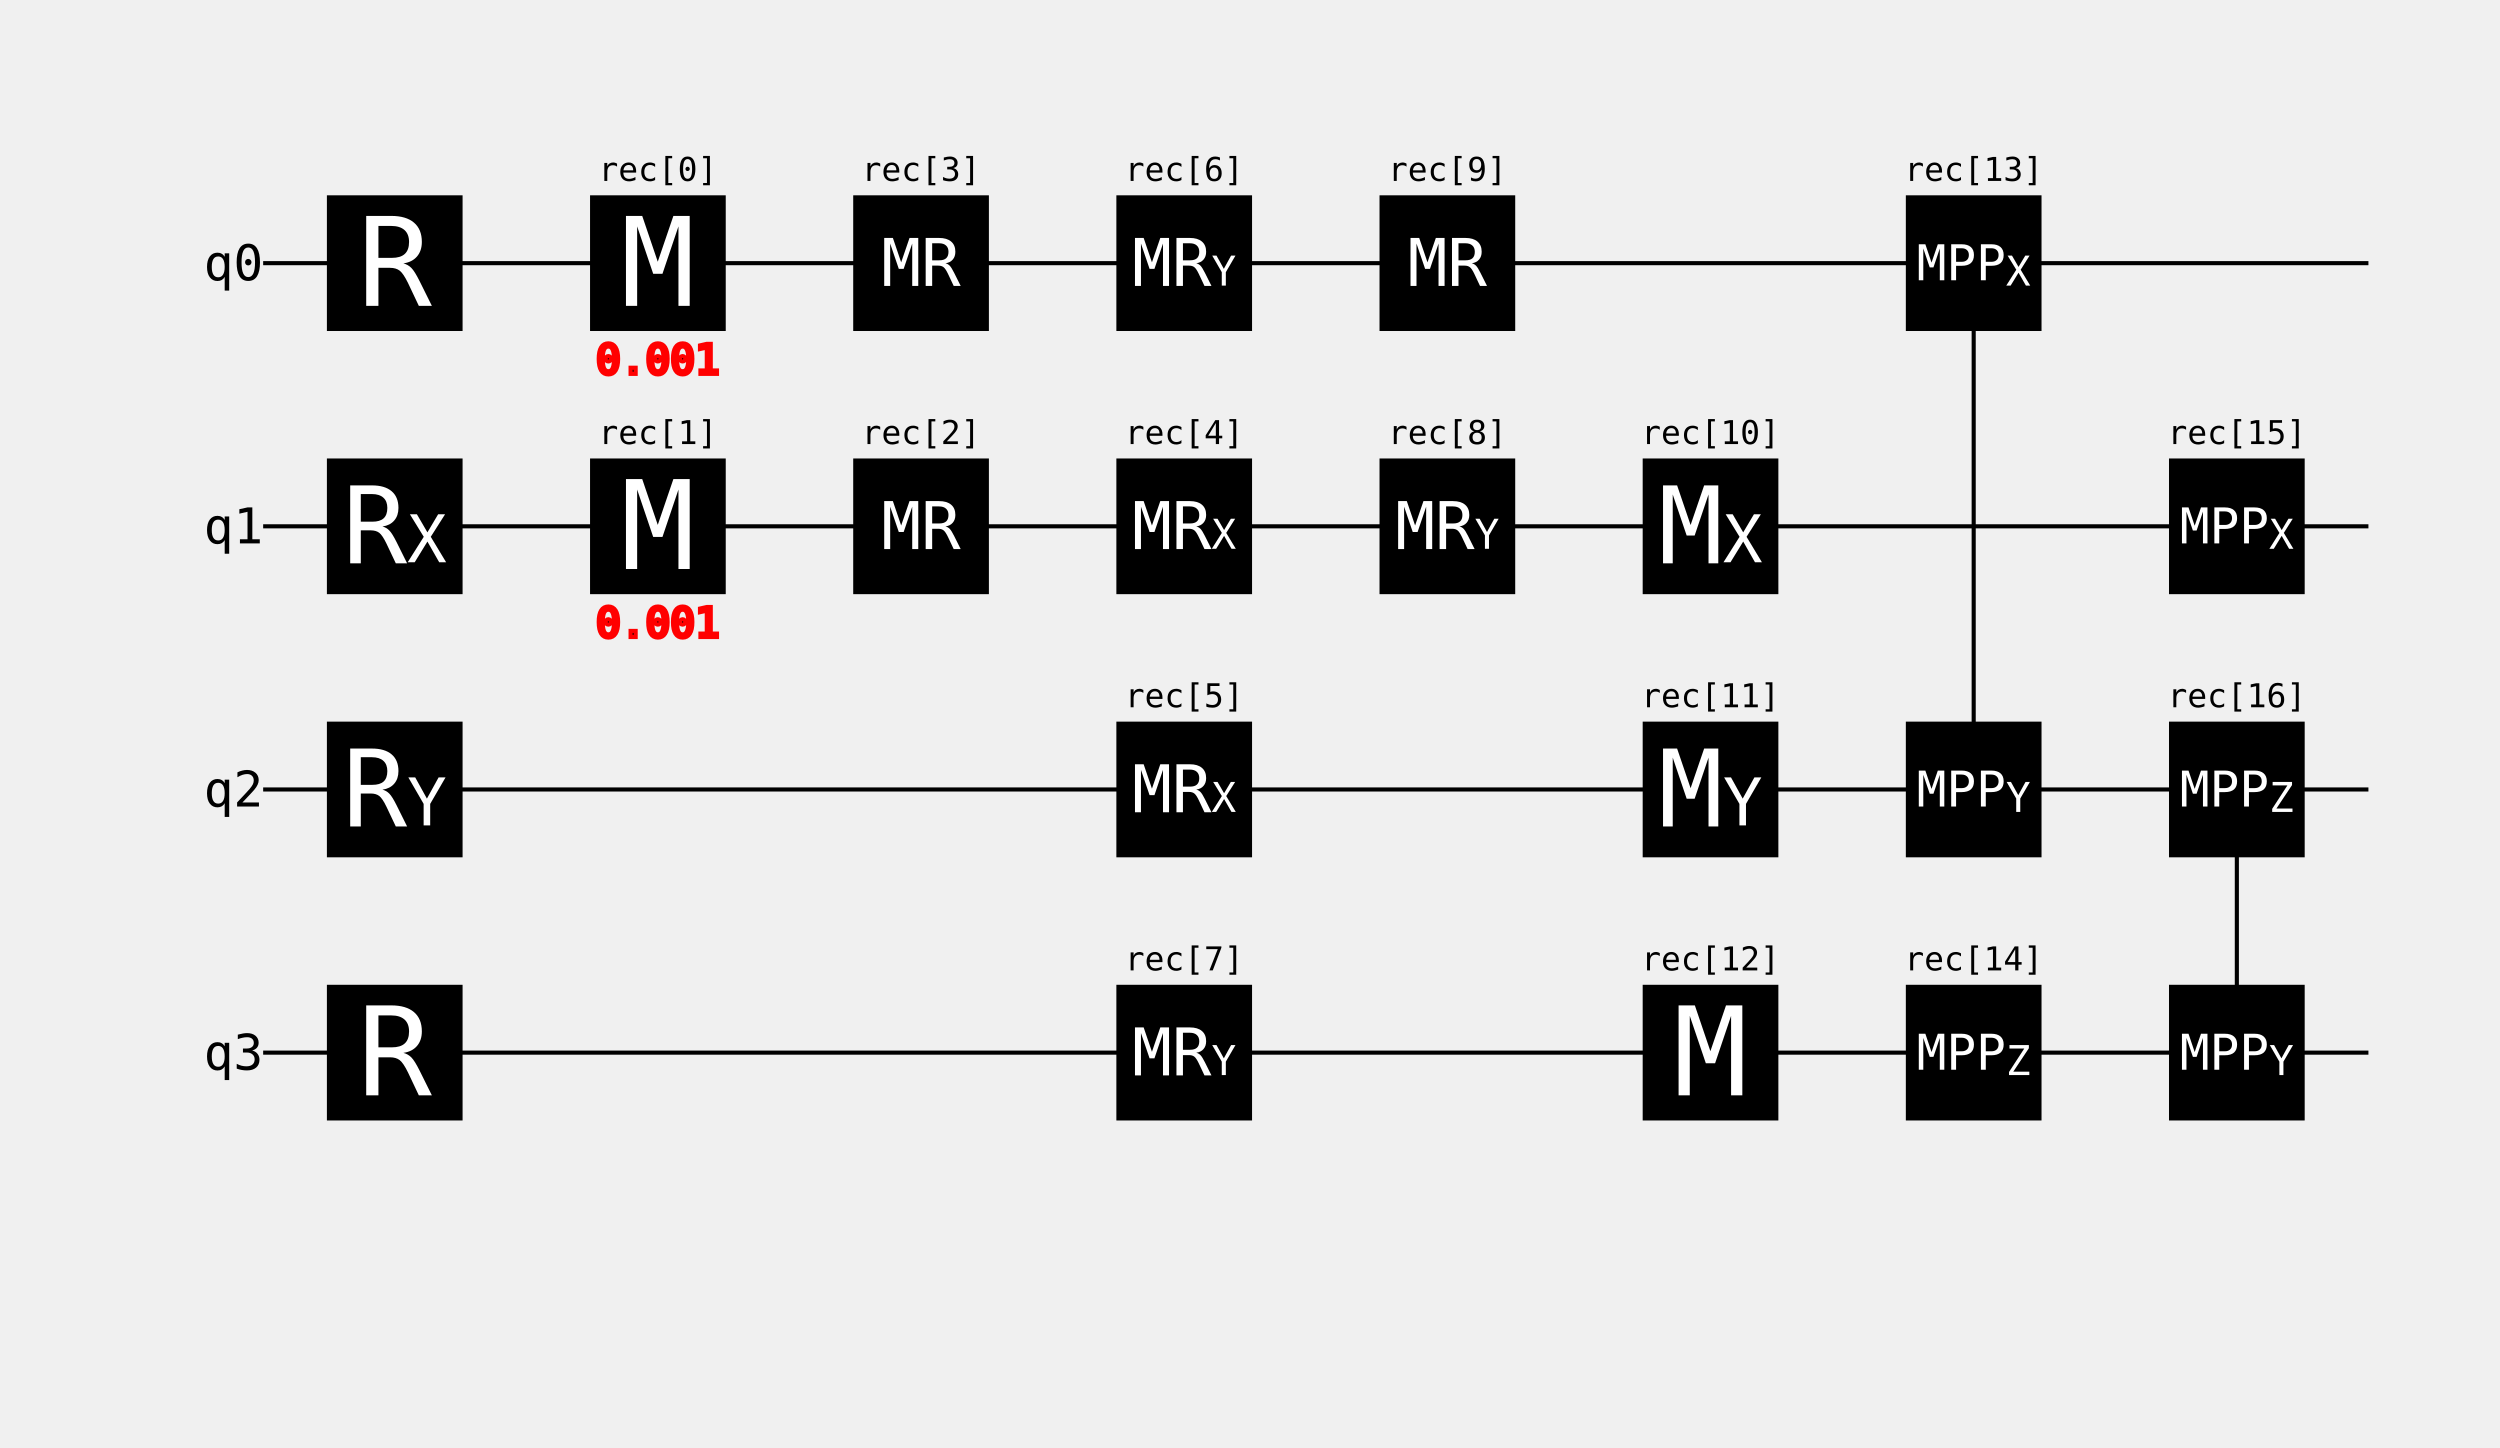
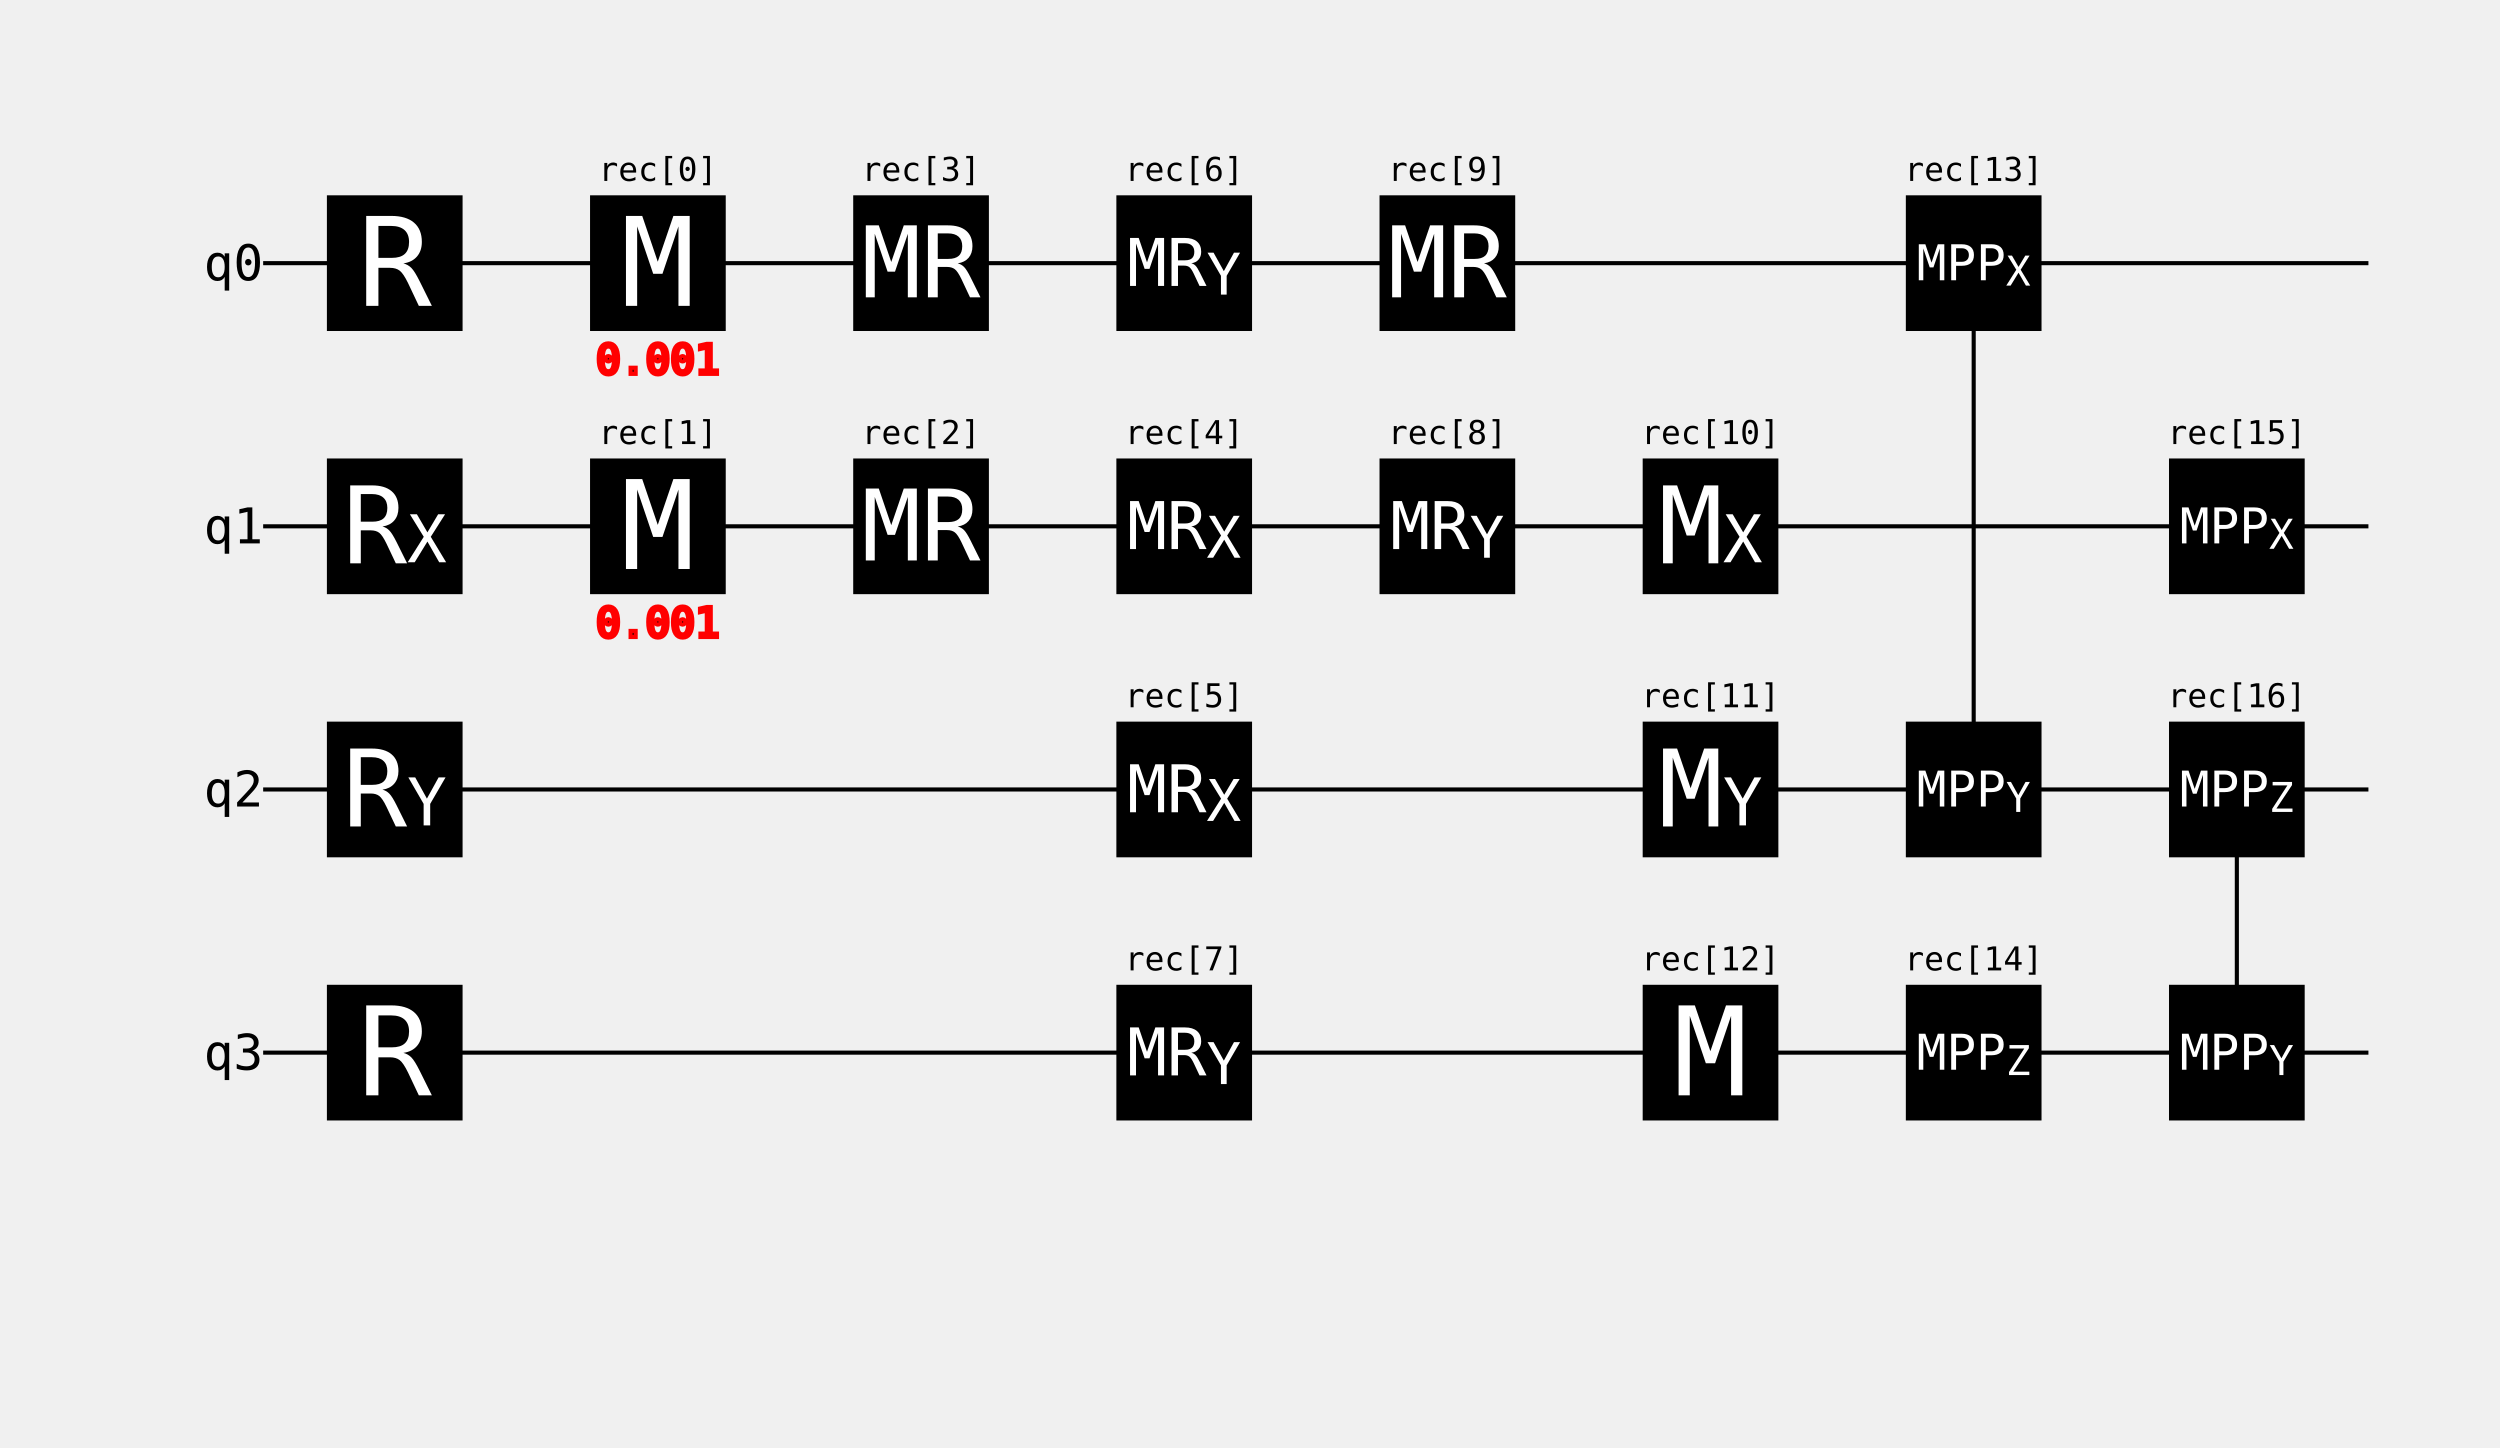
<svg xmlns="http://www.w3.org/2000/svg" viewBox="0 0 608 352" version="1.1">
  <g id="qubit_lines">
    <path id="qubit_line:0" d="M64,64 L576,64 " stroke="black" />
    <text dominant-baseline="central" text-anchor="end" font-family="monospace" font-size="12" x="64" y="64">q0</text>
    <path id="qubit_line:1" d="M64,128 L576,128 " stroke="black" />
    <text dominant-baseline="central" text-anchor="end" font-family="monospace" font-size="12" x="64" y="128">q1</text>
    <path id="qubit_line:2" d="M64,192 L576,192 " stroke="black" />
    <text dominant-baseline="central" text-anchor="end" font-family="monospace" font-size="12" x="64" y="192">q2</text>
    <path id="qubit_line:3" d="M64,256 L576,256 " stroke="black" />
    <text dominant-baseline="central" text-anchor="end" font-family="monospace" font-size="12" x="64" y="256">q3</text>
  </g>
  <rect x="80" y="48" width="32" height="32" stroke="black" fill="black" />
  <text dominant-baseline="central" text-anchor="middle" font-family="monospace" font-size="30" x="96" y="64" fill="white">R</text>
  <rect x="80" y="112" width="32" height="32" stroke="black" fill="black" />
  <text dominant-baseline="central" text-anchor="middle" font-family="monospace" font-size="26" x="96" y="128" fill="white">R<tspan baseline-shift="sub" font-size="16">X</tspan>
  </text>
  <rect x="80" y="176" width="32" height="32" stroke="black" fill="black" />
  <text dominant-baseline="central" text-anchor="middle" font-family="monospace" font-size="26" x="96" y="192" fill="white">R<tspan baseline-shift="sub" font-size="16">Y</tspan>
  </text>
  <rect x="80" y="240" width="32" height="32" stroke="black" fill="black" />
  <text dominant-baseline="central" text-anchor="middle" font-family="monospace" font-size="30" x="96" y="256" fill="white">R</text>
  <rect x="144" y="48" width="32" height="32" stroke="black" fill="black" />
  <text dominant-baseline="central" text-anchor="middle" font-family="monospace" font-size="30" x="160" y="64" fill="white">M</text>
  <text dominant-baseline="hanging" text-anchor="middle" font-family="monospace" font-size="10" stroke="red" x="160" y="84">0.001</text>
  <text text-anchor="middle" font-family="monospace" font-size="8" x="160" y="44">rec[0]</text>
  <rect x="144" y="112" width="32" height="32" stroke="black" fill="black" />
  <text dominant-baseline="central" text-anchor="middle" font-family="monospace" font-size="30" x="160" y="128" fill="white">M</text>
  <text dominant-baseline="hanging" text-anchor="middle" font-family="monospace" font-size="10" stroke="red" x="160" y="148">0.001</text>
  <text text-anchor="middle" font-family="monospace" font-size="8" x="160" y="108">rec[1]</text>
  <rect x="208" y="112" width="32" height="32" stroke="black" fill="black" />
-   <text dominant-baseline="central" text-anchor="middle" font-family="monospace" font-size="16" x="224" y="128" fill="white">MR</text>
+   <text dominant-baseline="central" text-anchor="middle" font-family="monospace" font-size="24" x="224" y="128" fill="white">MR</text>
  <text text-anchor="middle" font-family="monospace" font-size="8" x="224" y="108">rec[2]</text>
  <rect x="208" y="48" width="32" height="32" stroke="black" fill="black" />
-   <text dominant-baseline="central" text-anchor="middle" font-family="monospace" font-size="16" x="224" y="64" fill="white">MR</text>
+   <text dominant-baseline="central" text-anchor="middle" font-family="monospace" font-size="24" x="224" y="64" fill="white">MR</text>
  <text text-anchor="middle" font-family="monospace" font-size="8" x="224" y="44">rec[3]</text>
  <rect x="272" y="112" width="32" height="32" stroke="black" fill="black" />
-   <text dominant-baseline="central" text-anchor="middle" font-family="monospace" font-size="16" x="288" y="128" fill="white">MR<tspan baseline-shift="sub" font-size="10">X</tspan>
+   <text dominant-baseline="central" text-anchor="middle" font-family="monospace" font-size="16" x="288" y="128" fill="white">MR<tspan baseline-shift="sub" font-size="14">X</tspan>
  </text>
  <text text-anchor="middle" font-family="monospace" font-size="8" x="288" y="108">rec[4]</text>
  <rect x="272" y="176" width="32" height="32" stroke="black" fill="black" />
-   <text dominant-baseline="central" text-anchor="middle" font-family="monospace" font-size="16" x="288" y="192" fill="white">MR<tspan baseline-shift="sub" font-size="10">X</tspan>
+   <text dominant-baseline="central" text-anchor="middle" font-family="monospace" font-size="16" x="288" y="192" fill="white">MR<tspan baseline-shift="sub" font-size="14">X</tspan>
  </text>
  <text text-anchor="middle" font-family="monospace" font-size="8" x="288" y="172">rec[5]</text>
  <rect x="272" y="48" width="32" height="32" stroke="black" fill="black" />
-   <text dominant-baseline="central" text-anchor="middle" font-family="monospace" font-size="16" x="288" y="64" fill="white">MR<tspan baseline-shift="sub" font-size="10">Y</tspan>
+   <text dominant-baseline="central" text-anchor="middle" font-family="monospace" font-size="16" x="288" y="64" fill="white">MR<tspan baseline-shift="sub" font-size="14">Y</tspan>
  </text>
  <text text-anchor="middle" font-family="monospace" font-size="8" x="288" y="44">rec[6]</text>
  <rect x="272" y="240" width="32" height="32" stroke="black" fill="black" />
-   <text dominant-baseline="central" text-anchor="middle" font-family="monospace" font-size="16" x="288" y="256" fill="white">MR<tspan baseline-shift="sub" font-size="10">Y</tspan>
+   <text dominant-baseline="central" text-anchor="middle" font-family="monospace" font-size="16" x="288" y="256" fill="white">MR<tspan baseline-shift="sub" font-size="14">Y</tspan>
  </text>
  <text text-anchor="middle" font-family="monospace" font-size="8" x="288" y="236">rec[7]</text>
  <rect x="336" y="112" width="32" height="32" stroke="black" fill="black" />
-   <text dominant-baseline="central" text-anchor="middle" font-family="monospace" font-size="16" x="352" y="128" fill="white">MR<tspan baseline-shift="sub" font-size="10">Y</tspan>
+   <text dominant-baseline="central" text-anchor="middle" font-family="monospace" font-size="16" x="352" y="128" fill="white">MR<tspan baseline-shift="sub" font-size="14">Y</tspan>
  </text>
  <text text-anchor="middle" font-family="monospace" font-size="8" x="352" y="108">rec[8]</text>
  <rect x="336" y="48" width="32" height="32" stroke="black" fill="black" />
-   <text dominant-baseline="central" text-anchor="middle" font-family="monospace" font-size="16" x="352" y="64" fill="white">MR</text>
+   <text dominant-baseline="central" text-anchor="middle" font-family="monospace" font-size="24" x="352" y="64" fill="white">MR</text>
  <text text-anchor="middle" font-family="monospace" font-size="8" x="352" y="44">rec[9]</text>
  <rect x="400" y="112" width="32" height="32" stroke="black" fill="black" />
  <text dominant-baseline="central" text-anchor="middle" font-family="monospace" font-size="26" x="416" y="128" fill="white">M<tspan baseline-shift="sub" font-size="16">X</tspan>
  </text>
  <text text-anchor="middle" font-family="monospace" font-size="8" x="416" y="108">rec[10]</text>
  <rect x="400" y="176" width="32" height="32" stroke="black" fill="black" />
  <text dominant-baseline="central" text-anchor="middle" font-family="monospace" font-size="26" x="416" y="192" fill="white">M<tspan baseline-shift="sub" font-size="16">Y</tspan>
  </text>
  <text text-anchor="middle" font-family="monospace" font-size="8" x="416" y="172">rec[11]</text>
  <rect x="400" y="240" width="32" height="32" stroke="black" fill="black" />
  <text dominant-baseline="central" text-anchor="middle" font-family="monospace" font-size="30" x="416" y="256" fill="white">M</text>
  <text text-anchor="middle" font-family="monospace" font-size="8" x="416" y="236">rec[12]</text>
  <path d="M480,64 L480,192 " stroke="black" />
  <rect x="464" y="48" width="32" height="32" stroke="black" fill="black" />
  <text dominant-baseline="central" text-anchor="middle" font-family="monospace" font-size="12" x="480" y="64" fill="white">MPP<tspan baseline-shift="sub" font-size="10">X</tspan>
  </text>
  <text text-anchor="middle" font-family="monospace" font-size="8" x="480" y="44">rec[13]</text>
  <rect x="464" y="176" width="32" height="32" stroke="black" fill="black" />
  <text dominant-baseline="central" text-anchor="middle" font-family="monospace" font-size="12" x="480" y="192" fill="white">MPP<tspan baseline-shift="sub" font-size="10">Y</tspan>
  </text>
  <rect x="464" y="240" width="32" height="32" stroke="black" fill="black" />
  <text dominant-baseline="central" text-anchor="middle" font-family="monospace" font-size="12" x="480" y="256" fill="white">MPP<tspan baseline-shift="sub" font-size="10">Z</tspan>
  </text>
  <text text-anchor="middle" font-family="monospace" font-size="8" x="480" y="236">rec[14]</text>
  <rect x="528" y="112" width="32" height="32" stroke="black" fill="black" />
  <text dominant-baseline="central" text-anchor="middle" font-family="monospace" font-size="12" x="544" y="128" fill="white">MPP<tspan baseline-shift="sub" font-size="10">X</tspan>
  </text>
  <text text-anchor="middle" font-family="monospace" font-size="8" x="544" y="108">rec[15]</text>
  <path d="M544,192 L544,256 " stroke="black" />
  <rect x="528" y="176" width="32" height="32" stroke="black" fill="black" />
  <text dominant-baseline="central" text-anchor="middle" font-family="monospace" font-size="12" x="544" y="192" fill="white">MPP<tspan baseline-shift="sub" font-size="10">Z</tspan>
  </text>
  <text text-anchor="middle" font-family="monospace" font-size="8" x="544" y="172">rec[16]</text>
  <rect x="528" y="240" width="32" height="32" stroke="black" fill="black" />
  <text dominant-baseline="central" text-anchor="middle" font-family="monospace" font-size="12" x="544" y="256" fill="white">MPP<tspan baseline-shift="sub" font-size="10">Y</tspan>
  </text>
</svg>
